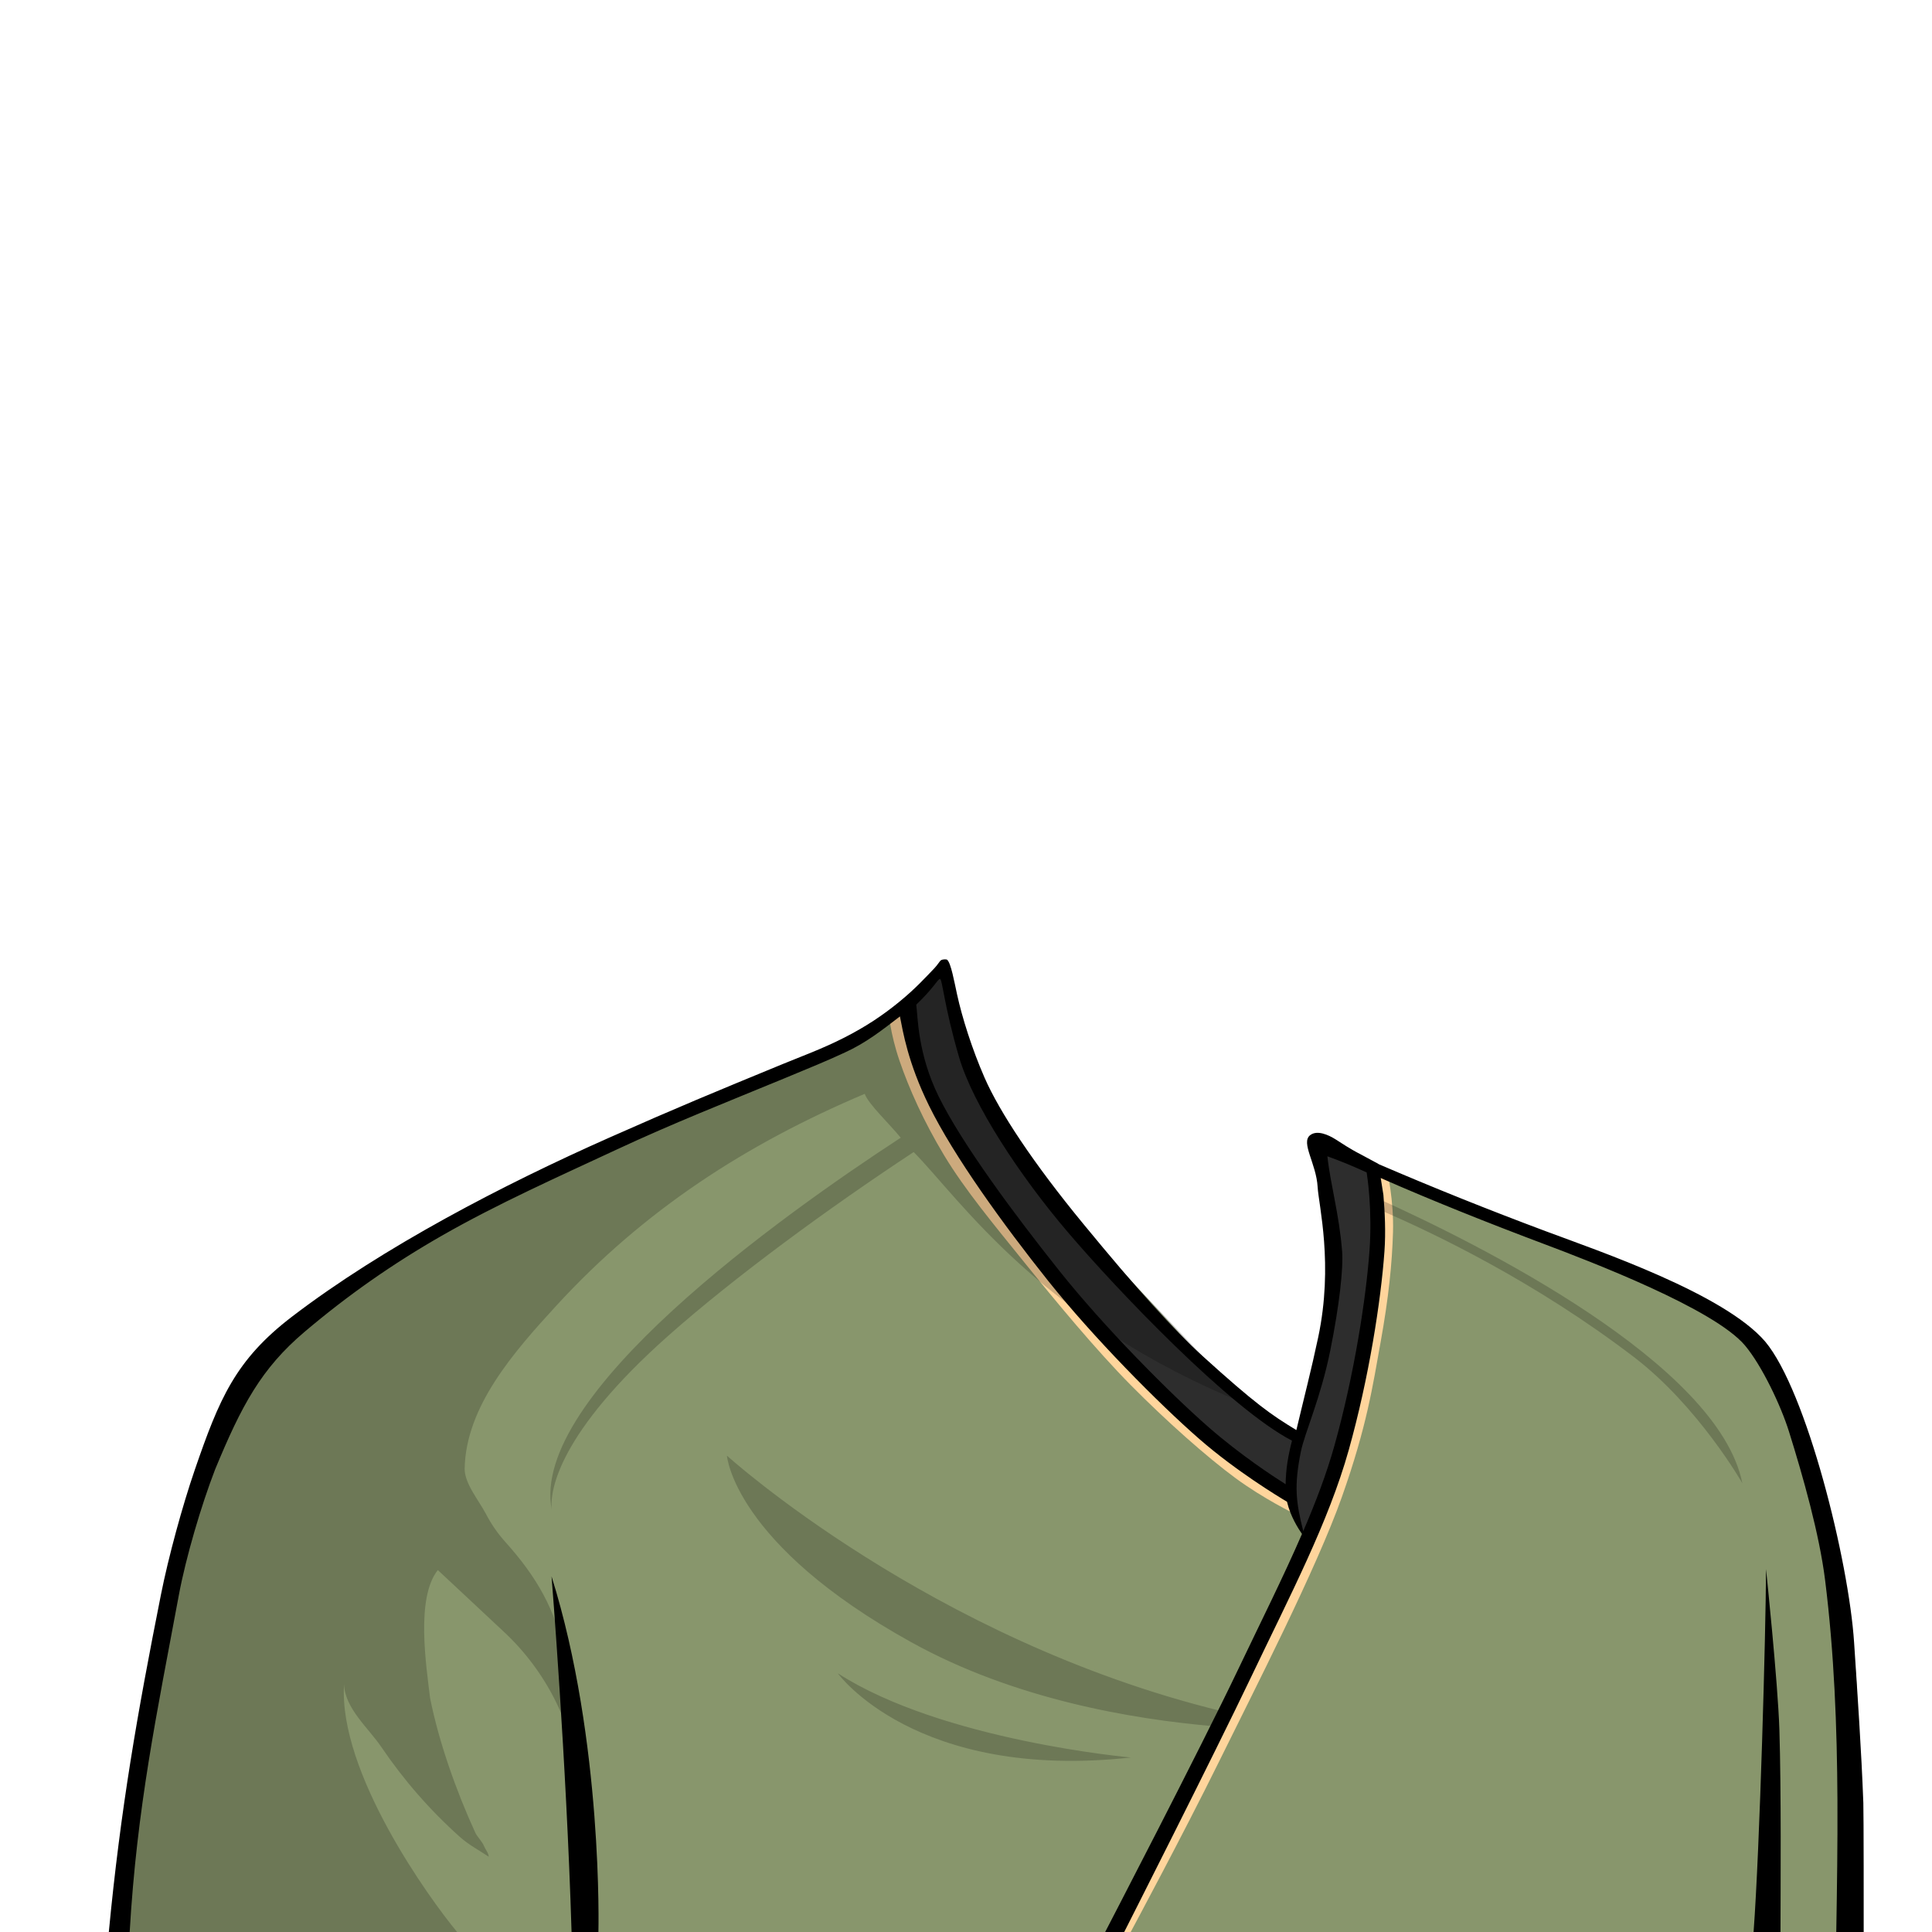
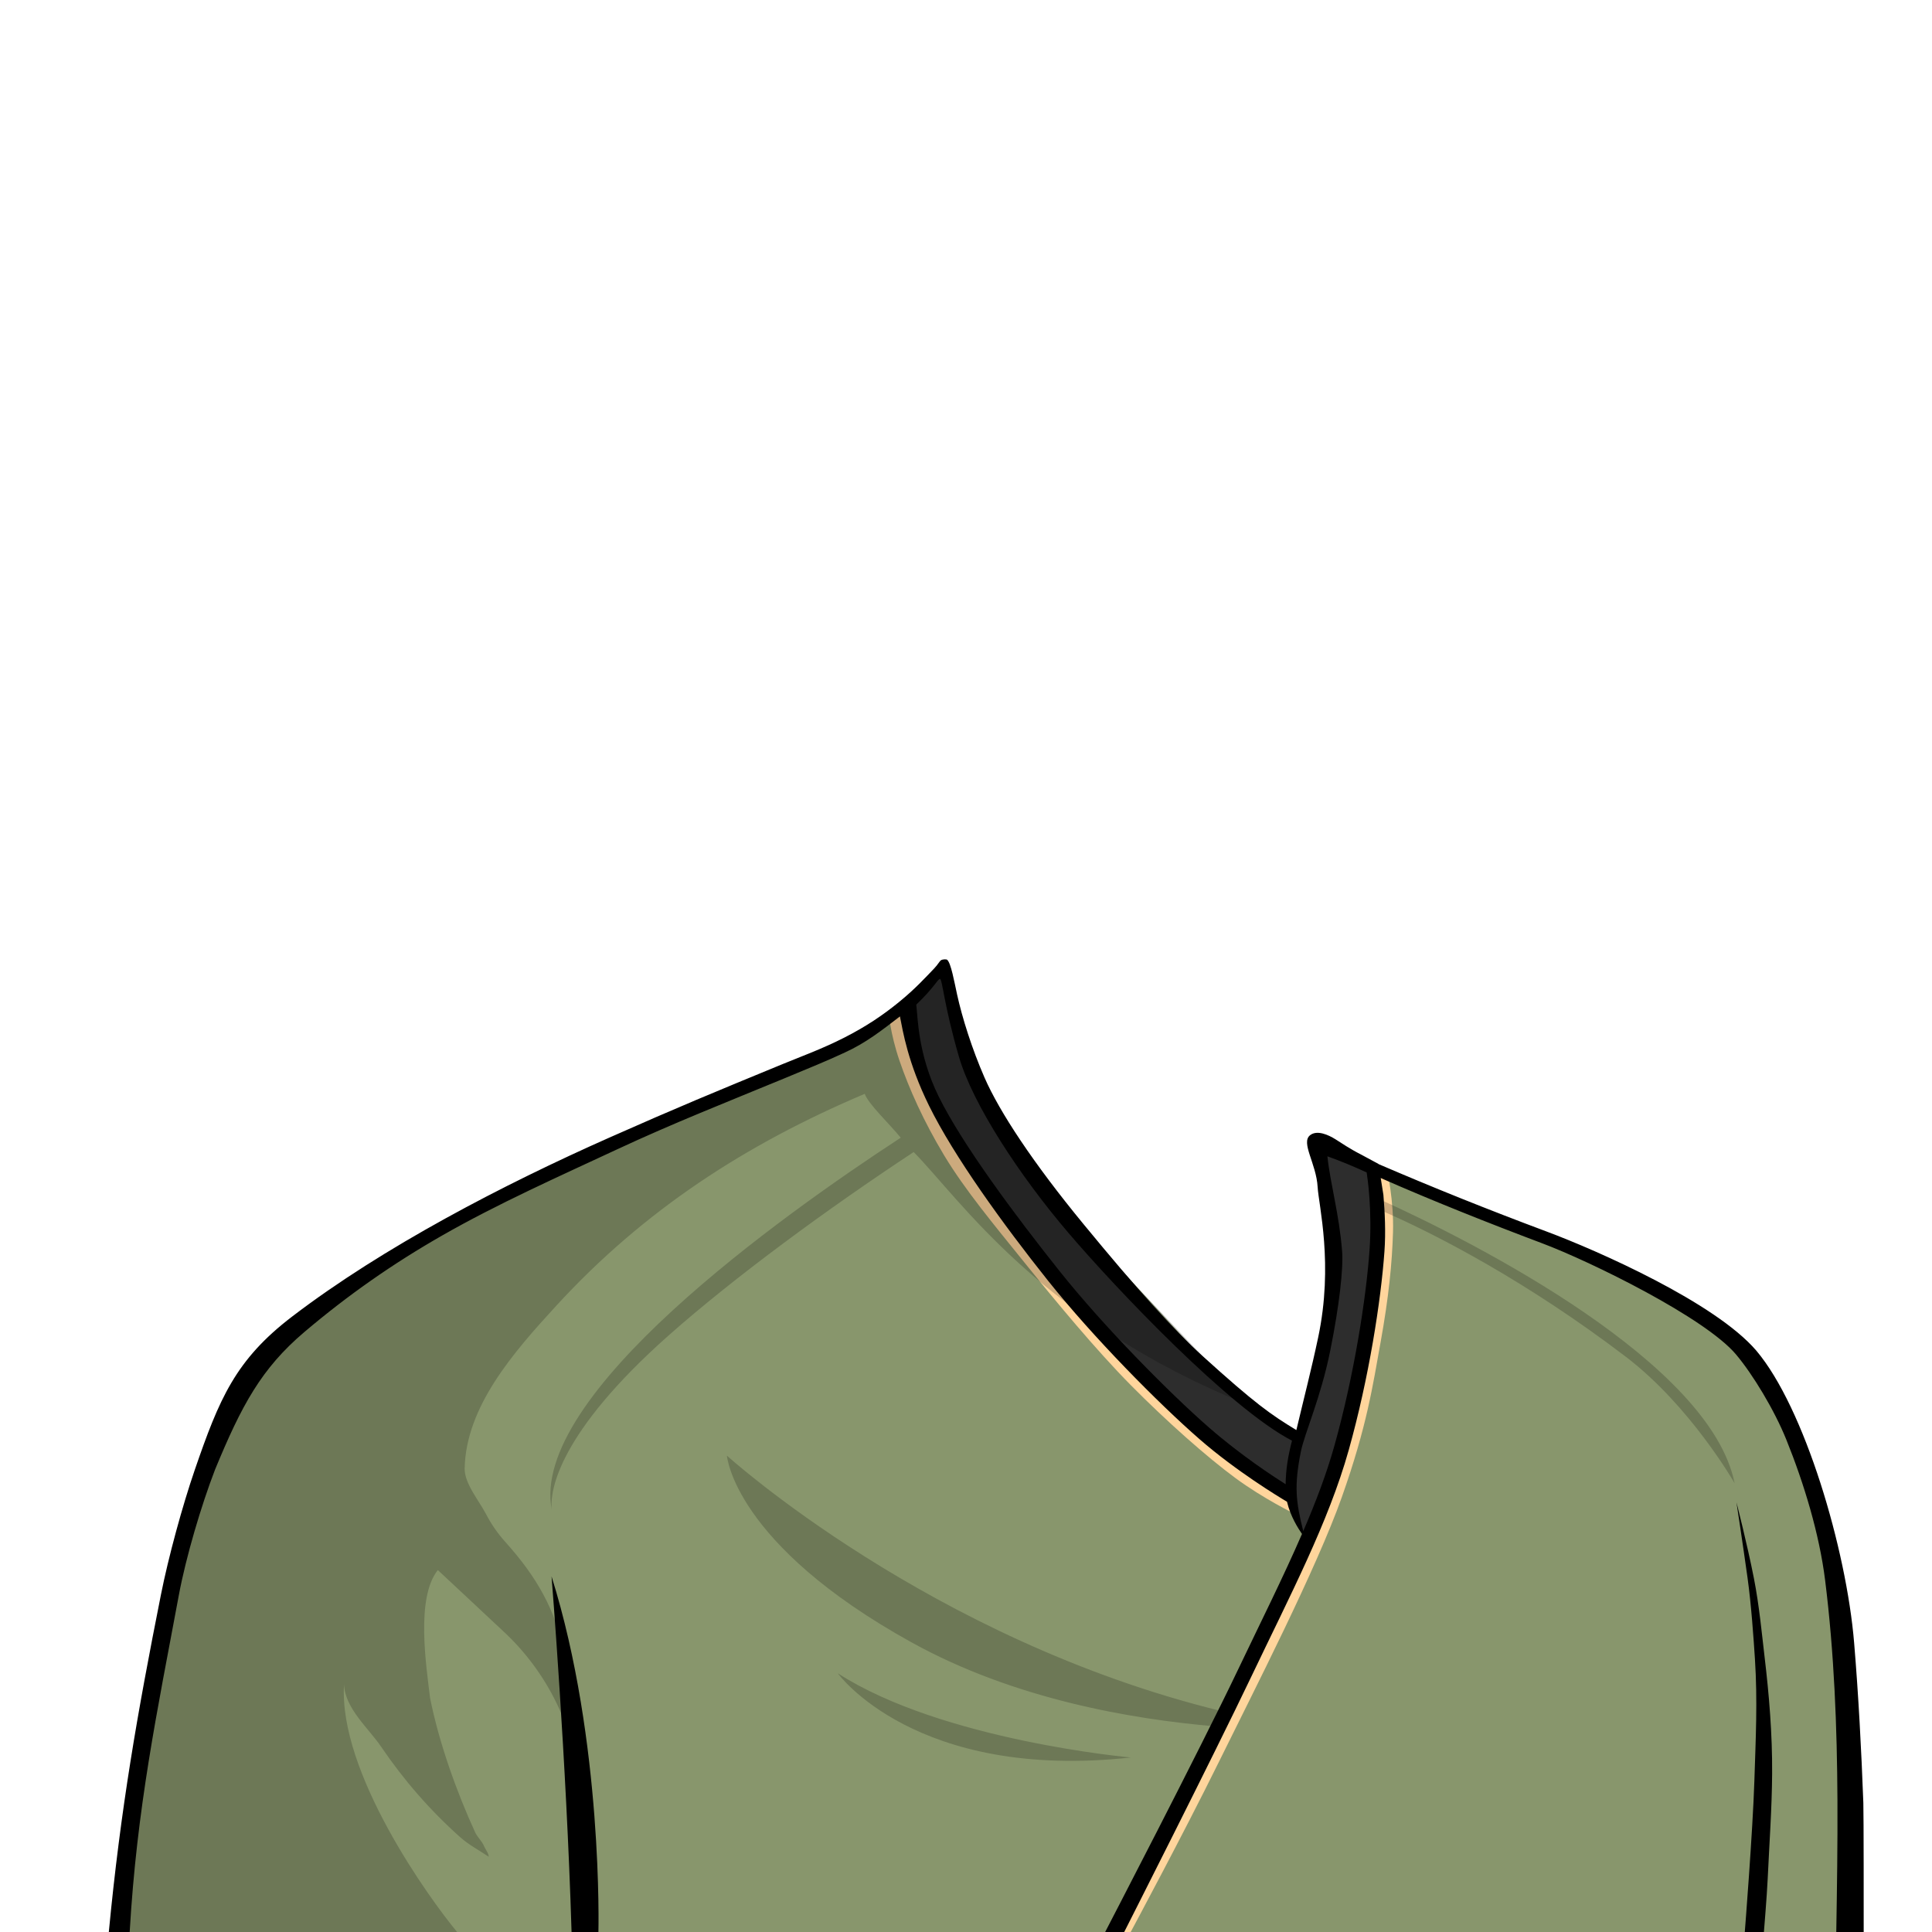
<svg xmlns="http://www.w3.org/2000/svg" version="1.1" id="svg1152" width="400" height="400" viewBox="0 0 400 400" xml:space="preserve">
  <defs id="defs1156" />
  <g id="g1160">
-     <path d="m 25.532,400.023 c 3.601,-23.004 4.092,-42.053 9.009,-65.167 1.657,-7.791 2.959,-19.077 6.307,-26.053 6.34,-13.207 8.986,-25.448 20.44,-34.2 16.939,-12.941 37.176,-23.029 60.516,-36.074 11.775,-6.581 25.992,-11.845 40.943,-17.437 4.159,-1.528 9.817,-4.317 13.846,-6.169 6.593,-3.274 9.966,-7.553 15.681,-12.126 2.172,-1.756 2.891,-3.028 3.688,-2.776 0.259,3.545 1.534,13.775 7.598,26.812 6.065,13.037 14.79,23.996 23.934,31.086 8.186,8.527 36.622,41.132 41.079,40.56 0.519,-4.256 8.274,-38.212 8.668,-41.674 0.394,-3.462 0.315,-11.481 0.025,-15.225 -0.289,-3.744 -5.656,-4.179 -3.977,-5.484 3.204,0.585 5.974,2.698 8.833,4.25 1.537,1.089 3.046,1.558 4.819,2.386 5.297,2.414 7.739,2.706 14.753,6.252 5.764,2.911 10.41,4.115 16.694,6.141 10.883,3.511 41.414,17.157 47.917,24.887 5.413,6.435 15.14,43.735 17.292,60.133 0.983,7.5 1.099,15.359 1.209,22.957 0.049,3.359 0.1,6.832 0.227,10.213 0.013,0.375 0.011,1.516 0.009,3.125 -0.023,13.316 0.204,20.763 0.649,23.583 z" style="display:inline;fill:#88966c;fill-opacity:1;fill-rule:nonzero;stroke:none;stroke-width:1.333" id="path2416" />
+     <path d="m 25.532,400.023 c 3.601,-23.004 4.092,-42.053 9.009,-65.167 1.657,-7.791 2.959,-19.077 6.307,-26.053 6.34,-13.207 8.986,-25.448 20.44,-34.2 16.939,-12.941 37.176,-23.029 60.516,-36.074 11.775,-6.581 25.992,-11.845 40.943,-17.437 4.159,-1.528 9.817,-4.317 13.846,-6.169 6.593,-3.274 9.966,-7.553 15.681,-12.126 2.172,-1.756 2.891,-3.028 3.688,-2.776 0.259,3.545 1.534,13.775 7.598,26.812 6.065,13.037 14.79,23.996 23.934,31.086 8.186,8.527 36.622,41.132 41.079,40.56 0.519,-4.256 8.274,-38.212 8.668,-41.674 0.394,-3.462 0.315,-11.481 0.025,-15.225 -0.289,-3.744 -5.656,-4.179 -3.977,-5.484 3.204,0.585 5.974,2.698 8.833,4.25 1.537,1.089 3.046,1.558 4.819,2.386 5.297,2.414 7.739,2.706 14.753,6.252 5.764,2.911 10.41,4.115 16.694,6.141 10.883,3.511 38.786,18.635 45.289,26.366 5.413,6.435 16.454,42.256 18.606,58.655 0.983,7.5 0.934,15.359 1.045,22.957 0.949,14.517 1.17,23.512 1.763,36.921 z" style="display:inline;fill:#88966c;fill-opacity:1;fill-rule:nonzero;stroke:none;stroke-width:1.333" id="path2416" />
    <path id="path4" style="color:#000000;fill:#ffd59c;-inkscape-stroke:none" d="m 186.964,209.121 -2.969,0.42 c 0,0 0.238,4.229 2.251,10.108 1.961,5.729 4.976,12.498 9.236,19.568 4.292,7.123 10.269,14.304 16.645,22.205 6.393,7.922 14.66,17.937 22.016,25.381 7.329,7.416 15.758,14.881 21.615,19.195 5.89,4.338 12.332,7.447 12.332,7.447 l 1.307,-2.699 c 0,0 -6.261,-3.041 -11.859,-7.164 -5.631,-4.147 -14.033,-11.576 -21.26,-18.889 -7.199,-7.285 -15.441,-17.256 -21.816,-25.156 -6.392,-7.921 -12.296,-15.038 -16.41,-21.867 -4.146,-6.881 -7.076,-13.472 -8.967,-18.994 -1.839,-5.372 -2.12,-9.555 -2.12,-9.555 z m 97.509,32.365 c 0,0 1.114,7.365 0.935,13.538 -0.183,6.297 -0.885,13.26 -2.518,22.303 -1.649,9.135 -2.759,17.071 -7.898,31.607 -5.094,14.407 -17.941,39.533 -25.336,54.543 C 242.298,378.414 231.223,400 231.223,400 h 2.877 c 0,0 10.841,-20.163 18.248,-35.199 7.371,-14.963 20.217,-40.004 25.473,-54.867 5.21,-14.734 6.386,-23.007 8.023,-32.074 1.654,-9.16 2.375,-16.294 2.562,-22.75 0.191,-6.58 -1.192,-12.641 -1.192,-12.641 z" />
    <path style="fill:#2d2d2d;fill-opacity:1;stroke:none;stroke-width:1px;stroke-linecap:butt;stroke-linejoin:miter;stroke-opacity:1" d="m 187.266,208.366 8.649,-8.349 0.972,5.972 5.988,20 8.144,12.934 21.677,26.467 17.605,18.443 18.443,13.413 4.192,-12.455 3.832,-23.713 -2.055,-18.58 -2.118,-5.965 11.414,4.301 0.515,15.813 -3.684,30.299 -4.79,18.802 -5.629,12.814 -2.515,-5.748 -1.078,-3.952 -18.204,-12.096 -12.216,-13.054 -15.569,-16.168 -25.509,-35.09 -5.988,-15.09 z" id="path3" />
-     <path id="path2496" style="fill:#000000;fill-opacity:1;fill-rule:nonzero;stroke:none;stroke-width:1.333" d="m 193.385,200.533 c -1.649,1.705 -3.845,4.162 -7.309,6.973 -3.282,2.673 -6.726,5.003 -11.269,7.319 -4.543,2.315 -8.888,3.886 -12.767,5.482 -14.031,5.772 -21.781,8.967 -35.854,15.209 -21.856,9.695 -46.774,22.6 -65.709,37.068 -11.739,8.969 -15.085,17.027 -20.135,31.688 -2.575,7.474 -5.479,18.129 -7.02,25.883 -4.906,24.683 -8.353,44.321 -10.795,69.869 1.84,-0.013 2.48,0.013 4.32,0 1.496,-25.785 5.597,-45.185 10.189,-69.818 1.453,-7.792 4.63,-18.538 7.486,-25.939 5.493,-13.316 9.579,-20.932 18.525,-28.514 8.976,-7.605 18.213,-14.072 28.42,-19.912 11.569,-6.62 24.216,-12.248 36.33,-17.895 11.579,-5.397 22.751,-9.791 34.711,-14.729 4.516,-1.865 9.218,-3.798 12.391,-5.301 4.335,-1.965 7.676,-4.592 11.423,-7.479 0.618,3.098 1.623,9.537 6.03,18.494 5.156,10.477 15.366,24.602 24.636,36.228 9.334,11.706 22.893,25.426 31.33,32.777 7.628,6.646 16.372,11.933 18.141,12.982 0.731,3.092 2.34,5.56 3.105,6.67 -3.879,8.944 -8.532,18.218 -13.242,28.092 C 248.388,362.318 228.812,400 228.812,400 h 3.943 c 0,0 18.372,-36.226 26.367,-52.984 7.951,-16.666 15.918,-31.811 20.127,-46.828 4.179,-14.912 6.652,-30.867 7.385,-41.084 0.29,-4.043 0.081,-8.2 -0.217,-11.727 l -0.555,-3.48 c 10.416,4.596 22.665,9.468 33.357,13.486 10.215,3.839 35.68,13.595 42.062,21.182 3.488,4.145 7.43,12.454 9.104,17.811 2.914,9.327 6.291,21.205 7.488,30.807 1.88,15.079 2.471,30.284 2.549,45.518 0.045,9.093 -0.091,18.204 -0.242,27.324 1.349,-0.019 4.034,-0.005 5.676,-0.023 0.009,-2.843 0.003,-24.698 -0.072,-26.734 -0.409,-10.997 -1.193,-22.19 -1.91,-33.178 -1.112,-17.03 -9.868,-52.147 -18.406,-62.33 -8.491,-9.925 -34.608,-18.804 -45.248,-22.779 -12.212,-4.563 -23.463,-9.086 -34.816,-13.969 l -0.006,-0.031 -3.619,-1.953 c -2.286,-1.157 -4.063,-2.379 -5.32,-3.172 -1.403,-0.873 -3.75,-1.964 -5.211,-0.828 -1.989,1.548 1.279,5.866 1.553,10.721 0.214,3.798 3.314,16.032 0.113,31.148 -1.403,6.627 -2.954,12.592 -4.516,19.184 -5.279,-3.196 -8.522,-5.457 -19.48,-15.385 -6.008,-5.443 -13.316,-13.552 -24.596,-27.262 -10.413,-12.657 -17.36,-23.186 -20.482,-30.318 -2.59,-5.915 -4.652,-12.484 -5.682,-17.201 -0.571,-2.615 -1.277,-6.574 -2.066,-7.205 -0.172,-0.137 -0.916,-0.11 -1.235,0.078 -0.349,0.206 -0.632,0.879 -1.472,1.747 z m 1.207,2.133 c 0.525,-0.05 0.806,5.338 3.957,16.152 2.854,9.796 12.499,24.515 22.57,36.332 10.071,11.817 33.57,36.503 46.375,43.121 -0.807,3.126 -1.277,5.907 -1.318,9.023 -2.561,-1.615 -9.299,-6.019 -15.816,-11.697 -8.235,-7.175 -21.787,-20.89 -30.943,-32.373 -9.22,-11.563 -20.207,-26.316 -25.092,-36.244 -4.299,-8.736 -4.288,-16.332 -4.623,-18.979 3.631,-3.479 4.323,-5.103 4.865,-5.33 0.008,-0.004 0.017,-0.005 0.025,-0.006 z m 80.23,36.734 c 2.785,0.992 5.617,2.178 8.129,3.34 0.152,0.937 1.188,7.821 0.592,16.14 -0.713,9.948 -3.168,25.808 -7.277,40.471 -1.62,5.781 -3.855,11.645 -6.441,17.654 -1.511,-6.023 -1.925,-9.291 -0.514,-16.377 0.79,-3.967 4.11,-11.089 6.115,-21.057 1.864,-9.267 2.725,-16.975 2.443,-20.527 -0.617,-7.772 -2.41,-13.743 -3.047,-19.645 z m 90.816,85.473 c -0.039,12.925 -1.291,57.818 -2.58,75.15 h 5.574 c 0.019,-9.679 0.166,-29.241 -0.23,-41.906 -0.308,-9.852 -2.764,-33.244 -2.764,-33.244 z m -251.443,1.521 c 0,0 3.057,37.904 4.141,73.629 h 5.559 c 0,0 1.017,-39.511 -9.699,-73.629 z" />
-     <path id="path2550" style="opacity:0.2;fill:#000000;fill-opacity:1;fill-rule:nonzero;stroke:none;stroke-width:1.333" d="m 191.558,204.059 c -1.307,0.984 -11.325,9.285 -15.212,11.109 -1.597,0.751 -1.754,0.856 -3.393,1.495 l -1.453,0.91 c -1.416,0.644 -2.799,1.239 -4.027,1.688 -13.2,4.821 -26.175,10.527 -46.094,19.973 -24.159,11.457 -43.151,22.428 -60.09,35.369 -11.453,8.752 -15.137,19.335 -20.711,34.377 -2.846,7.68 -5.436,18.539 -6.945,26.359 C 27.747,365.833 26.294,372.892 23.734,400 h 70.904 c -5.679,-6.835 -24.58,-32.949 -23.406,-51.293 0.153,4.965 5.095,9.123 7.666,12.918 4.661,6.881 10.142,13.183 16.346,18.717 1.852,1.651 3.906,2.7 5.951,4.08 -0.055,-0.797 -0.724,-1.556 -1.014,-2.273 -0.372,-0.92 -1.373,-1.839 -1.793,-2.754 -3.891,-8.473 -7.524,-18.693 -9.344,-27.84 -0.79,-6.628 -3.003,-20.73 1.605,-26.488 1.866,1.772 12.163,11.327 14.133,13.211 4.609,4.408 8.373,9.704 11,15.518 2.449,5.419 2.851,9.568 5.541,16.709 -0.364,-10.284 -2.558,-18.418 -4.443,-27.951 -1.832,-9.263 -5.787,-16.1 -12.191,-23.234 -1.701,-1.895 -2.946,-3.713 -4.131,-5.967 -1.42,-2.703 -4.415,-6.253 -4.355,-9.307 0.251,-12.828 10.114,-24.062 18.969,-33.711 18.228,-19.861 39.373,-33.501 63.861,-43.869 0.728,2.091 5.081,6.169 7.453,9.084 -24.871,16.237 -76.955,53.402 -72.244,77.049 -0.021,-0.16 -0.04,-0.357 -0.051,-0.59 -0.169,-3.497 1.358,-15.23 24.215,-35.498 13.595,-12.056 33.101,-26.36 50.76,-37.992 9.564,9.66 26.351,35.154 69.496,52.434 l -46.467,-48.955 c -4.846,-5.686 -10.963,-20.064 -13.816,-27.98 -2.754,-7.64 -2.142,-14.001 -3.263,-14.082 -0.587,-0.042 -1.335,2.318 -3.558,4.125 z m 93.809,46.308 c 11.83,5.053 32.576,15.08 52.87,30.559 13.395,10.216 22.496,26.154 22.496,26.154 -4.963,-24.814 -54.716,-49.592 -75.339,-58.883 l -0.027,2.169 z M 150.504,301.375 c 0,0 1.353,18.268 38.254,38.678 21.261,11.76 45.582,15.883 62.588,17.346 l 1.432,-3.164 C 192.541,339.486 150.504,301.375 150.504,301.375 Z m 22.949,45.059 c 0,0 16.044,22.32 60.684,17.438 0,0 -39.061,-3.488 -60.684,-17.438 z" />
+     <path id="path2550" style="opacity:0.2;fill:#000000;fill-opacity:1;fill-rule:nonzero;stroke:none;stroke-width:1.333" d="m 191.558,204.059 c -1.307,0.984 -11.325,9.285 -15.212,11.109 -1.597,0.751 -1.754,0.856 -3.393,1.495 l -1.453,0.91 c -1.416,0.644 -2.799,1.239 -4.027,1.688 -13.2,4.821 -26.175,10.527 -46.094,19.973 -24.159,11.457 -43.151,22.428 -60.09,35.369 -11.453,8.752 -15.137,19.335 -20.711,34.377 -2.846,7.68 -5.436,18.539 -6.945,26.359 C 27.747,365.833 26.294,372.892 23.734,400 h 70.904 c -5.679,-6.835 -24.58,-32.949 -23.406,-51.293 0.153,4.965 5.095,9.123 7.666,12.918 4.661,6.881 10.142,13.183 16.346,18.717 1.852,1.651 3.906,2.7 5.951,4.08 -0.055,-0.797 -0.724,-1.556 -1.014,-2.273 -0.372,-0.92 -1.373,-1.839 -1.793,-2.754 -3.891,-8.473 -7.524,-18.693 -9.344,-27.84 -0.79,-6.628 -3.003,-20.73 1.605,-26.488 1.866,1.772 12.163,11.327 14.133,13.211 4.609,4.408 8.373,9.704 11,15.518 2.449,5.419 2.851,9.568 5.541,16.709 -0.364,-10.284 -2.558,-18.418 -4.443,-27.951 -1.832,-9.263 -5.787,-16.1 -12.191,-23.234 -1.701,-1.895 -2.946,-3.713 -4.131,-5.967 -1.42,-2.703 -4.415,-6.253 -4.355,-9.307 0.251,-12.828 10.114,-24.062 18.969,-33.711 18.228,-19.861 39.373,-33.501 63.861,-43.869 0.728,2.091 5.081,6.169 7.453,9.084 -24.871,16.237 -76.955,53.402 -72.244,77.049 -0.021,-0.16 -0.04,-0.357 -0.051,-0.59 -0.169,-3.497 1.358,-15.23 24.215,-35.498 13.595,-12.056 33.101,-26.36 50.76,-37.992 9.564,9.66 26.351,35.154 69.496,52.434 l -46.467,-48.955 c -4.846,-5.686 -10.963,-20.064 -13.816,-27.98 -2.754,-7.64 -2.142,-14.001 -3.263,-14.082 -0.587,-0.042 -1.335,2.318 -3.558,4.125 z m 93.809,46.308 c 11.83,5.053 30.976,15.079 51.27,30.558 13.395,10.216 22.494,26.156 22.494,26.156 -4.963,-24.814 -53.114,-49.593 -73.738,-58.884 l -0.027,2.169 z M 150.504,301.375 c 0,0 1.353,18.268 38.254,38.678 21.261,11.76 45.582,15.883 62.588,17.346 l 1.432,-3.164 C 192.541,339.486 150.504,301.375 150.504,301.375 Z m 22.949,45.059 c 0,0 16.044,22.32 60.684,17.438 0,0 -39.061,-3.488 -60.684,-17.438 z" />
+     <path id="path10" style="display:inline;fill:#000000;fill-opacity:1;stroke:none;stroke-width:1px;stroke-linecap:butt;stroke-linejoin:miter;stroke-opacity:1" d="m 361.24,400 c 0,0 1.653,-20.83 1.984,-31.284 0.275,-8.687 0.68,-16.55 0.117,-25.223 -0.279,-4.294 -0.76,-11.278 -1.533,-16.827 -0.998,-7.165 -2.293,-15.623 -2.293,-15.623 0,0 2.214,8.585 3.622,15.769 1.103,5.628 1.666,11.734 2.188,16.114 0.956,8.032 1.625,16.143 1.575,24.232 -0.045,7.289 -0.584,14.541 -0.917,21.823 C 365.82,392.52 365.199,400 365.199,400 Z M 193.385,200.533 c -1.649,1.705 -3.845,4.162 -7.309,6.973 -3.282,2.673 -6.726,5.003 -11.269,7.319 -4.543,2.315 -8.888,3.886 -12.767,5.482 -14.031,5.772 -21.781,8.967 -35.854,15.209 -21.856,9.695 -46.774,22.6 -65.709,37.068 -11.739,8.969 -15.085,17.027 -20.135,31.688 -2.575,7.474 -5.479,18.129 -7.02,25.883 -4.906,24.683 -8.353,44.321 -10.795,69.869 1.84,-0.013 2.48,0.013 4.32,0 1.496,-25.785 5.597,-45.185 10.189,-69.818 1.453,-7.792 4.63,-18.538 7.486,-25.939 5.493,-13.316 9.579,-20.932 18.525,-28.514 8.976,-7.605 18.213,-14.072 28.42,-19.912 11.569,-6.62 24.216,-12.248 36.33,-17.895 11.579,-5.397 22.751,-9.791 34.711,-14.729 4.516,-1.865 9.218,-3.798 12.391,-5.301 4.335,-1.965 7.676,-4.592 11.423,-7.479 0.618,3.098 1.623,9.537 6.03,18.494 5.156,10.477 15.366,24.602 24.636,36.228 9.334,11.706 22.893,25.426 31.33,32.777 7.628,6.646 16.372,11.933 18.141,12.982 0.731,3.092 2.34,5.56 3.105,6.67 -3.879,8.944 -8.532,18.218 -13.242,28.092 C 248.388,362.318 228.812,400 228.812,400 h 3.943 c 0,0 18.372,-36.226 26.367,-52.984 7.951,-16.666 15.918,-31.811 20.127,-46.828 4.179,-14.912 6.652,-30.867 7.385,-41.084 0.29,-4.043 0.081,-8.2 -0.217,-11.727 l -0.555,-3.48 c 10.416,4.596 22.665,9.468 33.357,13.486 10.215,3.839 33.822,15.453 40.204,23.04 3.488,4.145 7.923,11.469 10.418,17.646 3.659,9.06 6.835,19.511 8.033,29.113 1.88,15.079 2.471,30.284 2.549,45.518 0.045,9.093 -0.091,18.204 -0.242,27.324 1.349,-0.019 4.034,-0.005 5.676,-0.023 0.009,-2.843 0.003,-24.698 -0.072,-26.734 -0.409,-10.997 -0.999,-22.205 -1.91,-33.178 -1.605,-19.33 -10.248,-48.646 -20.265,-60.472 -8.491,-9.925 -32.75,-20.662 -43.39,-24.638 -12.212,-4.563 -23.463,-9.086 -34.816,-13.969 l -0.006,-0.031 -3.619,-1.953 c -2.286,-1.157 -4.063,-2.379 -5.32,-3.172 -1.403,-0.873 -3.75,-1.964 -5.211,-0.828 -1.989,1.548 1.279,5.866 1.553,10.721 0.214,3.798 3.314,16.032 0.113,31.148 -1.403,6.627 -2.954,12.592 -4.516,19.184 -5.279,-3.196 -8.522,-5.457 -19.48,-15.385 -6.008,-5.443 -13.316,-13.552 -24.596,-27.262 -10.413,-12.657 -17.36,-23.186 -20.482,-30.318 -2.59,-5.915 -4.652,-12.484 -5.682,-17.201 -0.571,-2.615 -1.277,-6.574 -2.066,-7.205 -0.172,-0.137 -0.916,-0.11 -1.235,0.078 -0.349,0.206 -0.632,0.879 -1.472,1.747 z m 1.207,2.133 c 0.525,-0.05 0.806,5.338 3.957,16.152 2.854,9.796 12.499,24.515 22.57,36.332 10.071,11.817 33.57,36.503 46.375,43.121 -0.807,3.126 -1.277,5.907 -1.318,9.023 -2.561,-1.615 -9.299,-6.019 -15.816,-11.697 -8.235,-7.175 -21.787,-20.89 -30.943,-32.373 -9.22,-11.563 -20.207,-26.316 -25.092,-36.244 -4.299,-8.736 -4.288,-16.332 -4.623,-18.979 3.631,-3.479 4.323,-5.103 4.865,-5.33 0.008,-0.004 0.017,-0.005 0.025,-0.006 z m 80.23,36.734 c 2.785,0.992 5.617,2.178 8.129,3.34 0.152,0.937 1.188,7.821 0.592,16.14 -0.713,9.948 -3.168,25.808 -7.277,40.471 -1.62,5.781 -3.855,11.645 -6.441,17.654 -1.511,-6.023 -1.925,-9.291 -0.514,-16.377 0.79,-3.967 4.11,-11.089 6.115,-21.057 1.864,-9.267 2.725,-16.975 2.443,-20.527 -0.617,-7.772 -2.41,-13.743 -3.047,-19.645 z m -160.627,86.994 c 0,0 3.057,37.904 4.141,73.629 h 5.559 c 0,0 1.017,-39.511 -9.699,-73.629 z" />
  </g>
  <g id="layer1" style="display:inline" />
  <g id="layer3" style="display:none">
    <path id="path18248" style="color:#000000;fill:#000000;stroke-miterlimit:40;-inkscape-stroke:none" d="m 332.873,361.211 c -4.049,0 -7.34,3.322 -7.34,7.395 0,4.073 3.291,7.393 7.34,7.393 4.049,0 7.34,-3.32 7.34,-7.393 0,-4.073 -3.291,-7.395 -7.34,-7.395 z m 0,1.338 c 2.734,0 5.035,1.833 5.762,4.354 -0.339,-0.375 -0.78,-0.703 -1.287,-0.975 -1.174,-0.63 -2.745,-1 -4.475,-1 -1.73,0 -3.301,0.37 -4.475,1 -0.507,0.272 -0.948,0.6 -1.287,0.975 0.727,-2.521 3.028,-4.354 5.762,-4.354 z m 0,3.262 c 1.602,0 3.047,0.353 4.057,0.895 1.009,0.541 1.535,1.229 1.535,1.9 0,0.671 -0.526,1.357 -1.535,1.898 -1.009,0.541 -2.455,0.895 -4.057,0.895 -1.602,0 -3.047,-0.353 -4.057,-0.895 -1.009,-0.541 -1.535,-1.227 -1.535,-1.898 0,-0.671 0.526,-1.359 1.535,-1.9 1.009,-0.541 2.455,-0.895 4.057,-0.895 z m -5.762,4.494 c 0.339,0.375 0.78,0.705 1.287,0.977 1.174,0.63 2.745,1 4.475,1 1.73,0 3.301,-0.37 4.475,-1 0.507,-0.272 0.948,-0.602 1.287,-0.977 -0.726,2.522 -3.026,4.355 -5.762,4.355 -2.735,0 -5.036,-1.833 -5.762,-4.355 z" />
  </g>
  <g id="layer4" style="display:none">
    <path style="fill:#000000;fill-opacity:1;stroke:none;stroke-width:1px;stroke-linecap:butt;stroke-linejoin:miter;stroke-opacity:1" d="m 331.436,368.934 1.697,2.804 4.117,-0.705 0.191,-6.211 -4.397,-2.585 -5.719,3.461 0.93,7.558 c 0,0 4.282,1.707 5.93,2.093 1.648,0.386 3.837,0.588 3.837,0.588 v -0.253 c 0,0 -4.767,-2.012 -6.334,-3.174 -1.567,-1.162 -2.409,-2.354 -2.504,-3.905 -0.095,-1.552 0.765,-3.248 1.86,-3.96 1.095,-0.712 2.276,-0.72 3.256,-0.226 0.979,0.494 1.66,1.237 1.833,2.243 0.173,1.005 0.183,1.92 -0.403,2.818 -0.586,0.899 -1.611,0.631 -2.299,0.192 -0.688,-0.439 -1.457,-1.532 -1.457,-1.532 z" id="path18493" />
  </g>
</svg>
